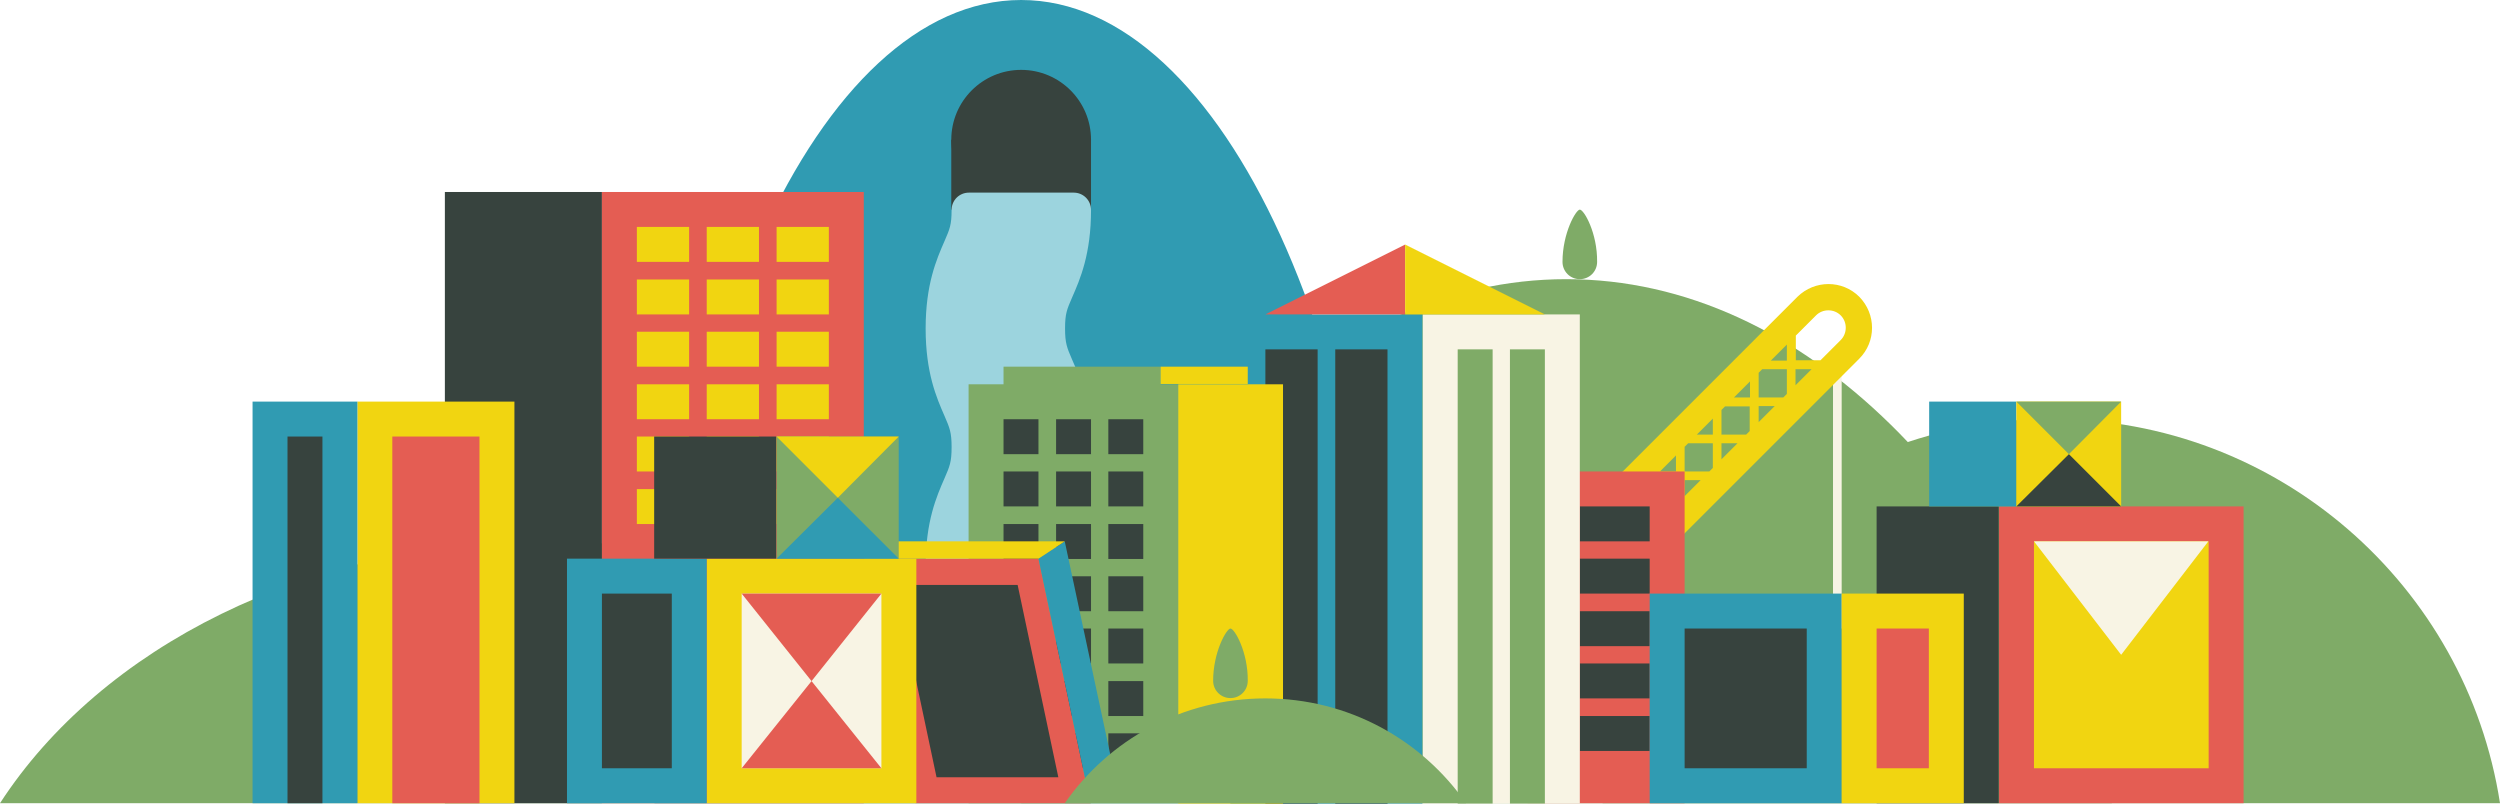
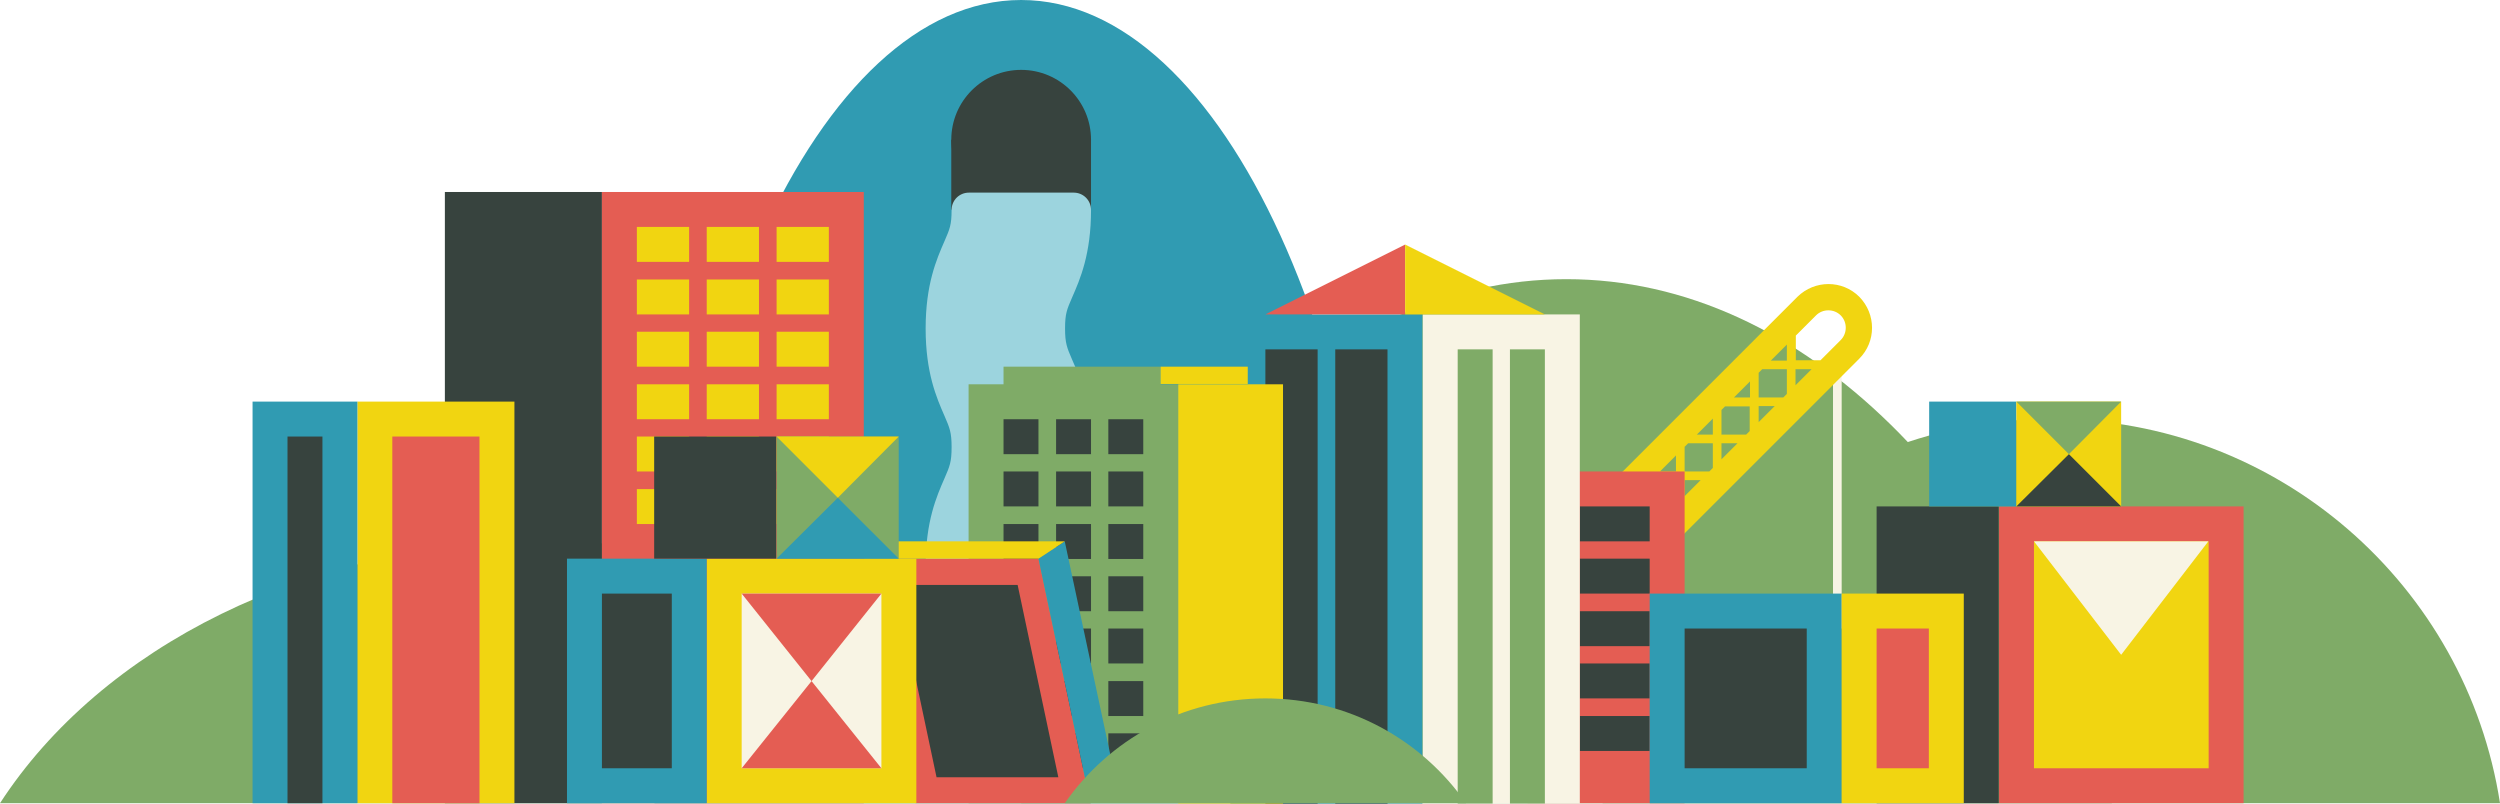
<svg xmlns="http://www.w3.org/2000/svg" version="1.1" id="Layer_1" x="0px" y="0px" width="780px" height="250.6px" viewBox="0 0 780 250.6" enable-background="new 0 0 780 250.6" xml:space="preserve">
  <g>
    <path fill="#7FAB67" d="M780,250.6c-10.5-67.9-69.2-119.9-140-119.9s-129.5,52-140,119.9H780z" />
    <path fill="#7FAB67" d="M658.9,250.6c-31.5-97-95.8-163.5-170.2-163.5S350,153.6,318.6,250.6H658.9z" />
    <rect x="571.9" y="113.7" fill="#F8F4E4" width="2.7" height="82.4" />
    <path fill="#F1D511" d="M503,169.7c5.3,5.3,13.9,5.3,19.3,0l57.8-57.8c5.3-5.3,5.3-13.9,0-19.3c-5.3-5.3-13.9-5.3-19.3,0L503,150.4   C497.7,155.7,497.7,164.4,503,169.7z M544.8,135.6h-7.7v-7.7l1.1-1.1h7.7v7.7L544.8,135.6z M534.4,135.6h-5l5-5V135.6z M541,124   l5-5v5H541z M557.5,115.2v7.7l-1.1,1.1h-7.7v-7.7l1.1-1.1H557.5z M552.5,112.5l5-5v5H552.5z M560.2,115.2h5l-5,5V115.2z    M553.7,126.7l-5,5v-5H553.7z M542.1,138.3l-5,5v-5H542.1z M525.6,147.1v-7.7l1.1-1.1h7.7v7.7l-1.1,1.1H525.6z M530.6,149.8l-5,5   v-5H530.6z M522.9,147.1h-5l5-5V147.1z M574.3,106.1l-6.3,6.3h-7.7v-7.7l6.3-6.3c2.1-2.1,5.6-2.1,7.7,0S576.4,104,574.3,106.1z    M508.8,156.2l6.3-6.3h7.7v7.7l-6.3,6.3c-2.1,2.1-5.6,2.1-7.7,0C506.7,161.8,506.7,158.3,508.8,156.2z" />
    <g>
      <rect x="476.6" y="147.1" fill="#E45D53" width="49" height="103.5" />
      <rect x="492.9" y="158" fill="#37433E" width="21.8" height="10.9" />
      <rect x="492.9" y="174.3" fill="#37433E" width="21.8" height="10.9" />
      <rect x="492.9" y="190.7" fill="#37433E" width="21.8" height="10.9" />
      <rect x="492.9" y="207" fill="#37433E" width="21.8" height="10.9" />
      <rect x="492.9" y="223.4" fill="#37433E" width="21.8" height="10.9" />
    </g>
    <path fill="#309BB2" d="M318.6,0c-63.2,0-114.4,112.2-114.4,250.6H433C433,112.2,381.7,0,318.6,0z" />
    <g>
      <rect x="383.9" y="98.1" fill="#309BB2" width="59.9" height="152.6" />
      <rect x="443.9" y="98.1" fill="#F8F4E4" width="49" height="152.6" />
      <rect x="394.8" y="109" fill="#37433E" width="16.3" height="141.7" />
      <rect x="416.6" y="109" fill="#37433E" width="16.3" height="141.7" />
      <polygon fill="#E45D53" points="394.8,98.1 438.4,76.3 438.4,98.1   " />
      <polygon fill="#F1D511" points="438.4,76.3 482,98.1 438.4,98.1   " />
      <rect x="454.8" y="109" fill="#7FAB67" width="10.9" height="141.7" />
      <rect x="471.1" y="109" fill="#7FAB67" width="10.9" height="141.7" />
    </g>
    <circle fill="#37433E" cx="318.6" cy="43.6" r="21.8" />
    <rect x="296.8" y="43.6" fill="#37433E" width="43.6" height="21.8" />
    <path fill="#7FAB67" d="M340.4,250.6c-31.5-48.5-95.8-81.7-170.2-81.7S31.5,202.1,0,250.6H340.4z" />
    <g>
      <rect x="138.8" y="59.9" fill="#37433E" width="49" height="190.7" />
      <rect x="187.8" y="59.9" fill="#E45D53" width="81.7" height="190.7" />
      <rect x="198.7" y="70.8" fill="#F1D511" width="16.3" height="10.9" />
      <rect x="220.5" y="70.8" fill="#F1D511" width="16.3" height="10.9" />
      <rect x="242.3" y="70.8" fill="#F1D511" width="16.3" height="10.9" />
      <rect x="198.7" y="87.2" fill="#F1D511" width="16.3" height="10.9" />
      <rect x="220.5" y="87.2" fill="#F1D511" width="16.3" height="10.9" />
      <rect x="242.3" y="87.2" fill="#F1D511" width="16.3" height="10.9" />
      <rect x="198.7" y="103.5" fill="#F1D511" width="16.3" height="10.9" />
      <rect x="220.5" y="103.5" fill="#F1D511" width="16.3" height="10.9" />
      <rect x="242.3" y="103.5" fill="#F1D511" width="16.3" height="10.9" />
      <rect x="198.7" y="119.9" fill="#F1D511" width="16.3" height="10.9" />
      <rect x="220.5" y="119.9" fill="#F1D511" width="16.3" height="10.9" />
      <rect x="242.3" y="119.9" fill="#F1D511" width="16.3" height="10.9" />
      <rect x="198.7" y="136.2" fill="#F1D511" width="16.3" height="10.9" />
      <rect x="220.5" y="136.2" fill="#F1D511" width="16.3" height="10.9" />
      <rect x="242.3" y="136.2" fill="#F1D511" width="16.3" height="10.9" />
      <rect x="198.7" y="152.6" fill="#F1D511" width="16.3" height="10.9" />
      <rect x="220.5" y="152.6" fill="#F1D511" width="16.3" height="10.9" />
      <rect x="242.3" y="152.6" fill="#F1D511" width="16.3" height="10.9" />
    </g>
    <path fill="#9CD4DE" d="M340.4,139.5c0-13.9-3.4-21.6-5.9-27.3c-1.6-3.7-2.2-5.1-2.2-9.7c0-4.7,0.6-6,2.2-9.7   c2.5-5.7,5.9-13.5,5.9-27.3c0-3-2.4-5.4-5.4-5.4h-32.7c-3,0-5.4,2.4-5.4,5.4c0,4.7-0.6,6-2.2,9.7c-2.5,5.7-5.9,13.5-5.9,27.3   s3.4,21.6,5.9,27.3c1.6,3.7,2.2,5.1,2.2,9.7c0,4.7-0.6,6-2.2,9.7c-2.5,5.7-5.9,13.5-5.9,27.3c0,13.9,3.4,21.6,5.9,27.3   c1.6,3.7,2.2,5.1,2.2,9.7c0,4.7-0.6,6-2.2,9.7c-2.5,5.7-5.9,13.5-5.9,27.3h43.6c0-4.7,0.6-6,2.2-9.7c2.5-5.7,5.9-13.5,5.9-27.3   c0-13.9-3.4-21.6-5.9-27.3c-1.6-3.7-2.2-5.1-2.2-9.7c0-4.7,0.6-6,2.2-9.7C336.9,161.1,340.4,153.3,340.4,139.5z" />
    <g>
      <polygon fill="#7FAB67" points="362.1,119.9 362.1,114.4 313.1,114.4 313.1,119.9 302.2,119.9 302.2,250.6 367.6,250.6     367.6,119.9   " />
      <rect x="313.1" y="130.8" fill="#37433E" width="10.9" height="10.9" />
      <rect x="329.5" y="130.8" fill="#37433E" width="10.9" height="10.9" />
      <rect x="345.8" y="130.8" fill="#37433E" width="10.9" height="10.9" />
      <rect x="313.1" y="147.1" fill="#37433E" width="10.9" height="10.9" />
      <rect x="329.5" y="147.1" fill="#37433E" width="10.9" height="10.9" />
      <rect x="345.8" y="147.1" fill="#37433E" width="10.9" height="10.9" />
      <rect x="313.1" y="163.5" fill="#37433E" width="10.9" height="10.9" />
      <rect x="329.5" y="163.5" fill="#37433E" width="10.9" height="10.9" />
      <rect x="345.8" y="163.5" fill="#37433E" width="10.9" height="10.9" />
      <rect x="313.1" y="179.8" fill="#37433E" width="10.9" height="10.9" />
      <rect x="329.5" y="179.8" fill="#37433E" width="10.9" height="10.9" />
      <rect x="345.8" y="179.8" fill="#37433E" width="10.9" height="10.9" />
      <rect x="313.1" y="196.1" fill="#37433E" width="10.9" height="10.9" />
      <rect x="329.5" y="196.1" fill="#37433E" width="10.9" height="10.9" />
      <rect x="345.8" y="196.1" fill="#37433E" width="10.9" height="10.9" />
      <rect x="313.1" y="212.5" fill="#37433E" width="10.9" height="10.9" />
      <rect x="329.5" y="212.5" fill="#37433E" width="10.9" height="10.9" />
      <rect x="345.8" y="212.5" fill="#37433E" width="10.9" height="10.9" />
      <rect x="313.1" y="228.8" fill="#37433E" width="10.9" height="10.9" />
      <rect x="329.5" y="228.8" fill="#37433E" width="10.9" height="10.9" />
      <rect x="345.8" y="228.8" fill="#37433E" width="10.9" height="10.9" />
      <rect x="362.1" y="114.4" fill="#F1D511" width="27.2" height="5.4" />
      <rect x="367.6" y="119.9" fill="#F1D511" width="32.7" height="130.8" />
    </g>
    <g>
      <g>
        <polygon fill="#E45D53" points="340.2,250.6 285.7,250.6 269.5,174.3 324,174.3    " />
        <polygon fill="#37433E" points="292.2,242.5 279.5,182.5 317.5,182.5 330.2,242.5    " />
        <polygon fill="#309BB2" points="348.5,245.2 340.2,250.6 324,174.3 332.2,168.9    " />
      </g>
      <polygon fill="#F1D511" points="269.5,174.3 277.8,168.9 332.2,168.9 324,174.3   " />
    </g>
    <rect x="220.5" y="174.3" fill="#F1D511" width="65.4" height="76.3" />
    <rect x="231.4" y="185.2" fill="#F8F4E4" width="43.6" height="54.5" />
    <polygon fill="#E45D53" points="231.4,185.2 253.2,212.5 275,185.2  " />
    <polygon fill="#E45D53" points="275,239.7 253.2,212.5 231.4,239.7  " />
    <rect x="176.9" y="174.3" fill="#309BB2" width="43.6" height="76.3" />
    <rect x="187.8" y="185.2" fill="#37433E" width="21.8" height="54.5" />
    <rect x="204.1" y="136.2" fill="#37433E" width="38.1" height="38.1" />
    <rect x="242.3" y="136.2" fill="#7FAB67" width="38.1" height="38.1" />
    <polygon fill="#F1D511" points="242.3,136.2 261.4,155.3 280.4,136.2  " />
    <polygon fill="#309BB2" points="242.3,174.3 261.4,155.3 280.4,174.3  " />
    <path fill="#7FAB67" d="M457.4,250.6c-13.8-19.8-36.7-32.7-62.6-32.7s-48.8,12.9-62.6,32.7H457.4z" />
    <rect x="585.5" y="158" fill="#37433E" width="38.1" height="92.6" />
    <rect x="514.7" y="185.2" fill="#309BB2" width="59.9" height="65.4" />
    <rect x="574.6" y="185.2" fill="#F1D511" width="38.1" height="65.4" />
    <rect x="585.5" y="196.1" fill="#E45D53" width="16.3" height="43.6" />
    <rect x="525.6" y="196.1" fill="#37433E" width="38.1" height="43.6" />
    <rect x="111.5" y="125.3" fill="#F1D511" width="49" height="125.3" />
    <rect x="78.8" y="125.3" fill="#309BB2" width="32.7" height="125.3" />
    <rect x="623.7" y="158" fill="#E45D53" width="76.3" height="92.6" />
    <rect x="634.6" y="168.9" fill="#F1D511" width="54.5" height="70.8" />
    <polygon fill="#F8F4E4" points="634.6,168.9 661.8,204.3 689,168.9  " />
    <rect x="601.9" y="125.3" fill="#309BB2" width="27.2" height="32.7" />
    <rect x="629.1" y="125.3" fill="#F1D511" width="32.7" height="32.7" />
    <polygon fill="#7FAB67" points="661.8,125.3 645.5,141.7 629.1,125.3  " />
    <polygon fill="#37433E" points="661.8,158 645.5,141.7 629.1,158  " />
    <rect x="122.4" y="136.2" fill="#E45D53" width="27.2" height="114.4" />
    <rect x="89.7" y="136.2" fill="#37433E" width="10.9" height="114.4" />
-     <path fill="#7FAB67" d="M492.9,65.4c-1.2,0-5.4,7.3-5.4,16.3c0,3,2.4,5.4,5.4,5.4c3,0,5.4-2.4,5.4-5.4   C498.4,72.7,494.2,65.4,492.9,65.4z" />
-     <path fill="#7FAB67" d="M383.9,196.1c-1.2,0-5.4,7.3-5.4,16.3c0,3,2.4,5.4,5.4,5.4s5.4-2.4,5.4-5.4   C389.4,203.5,385.2,196.1,383.9,196.1z" />
  </g>
</svg>
